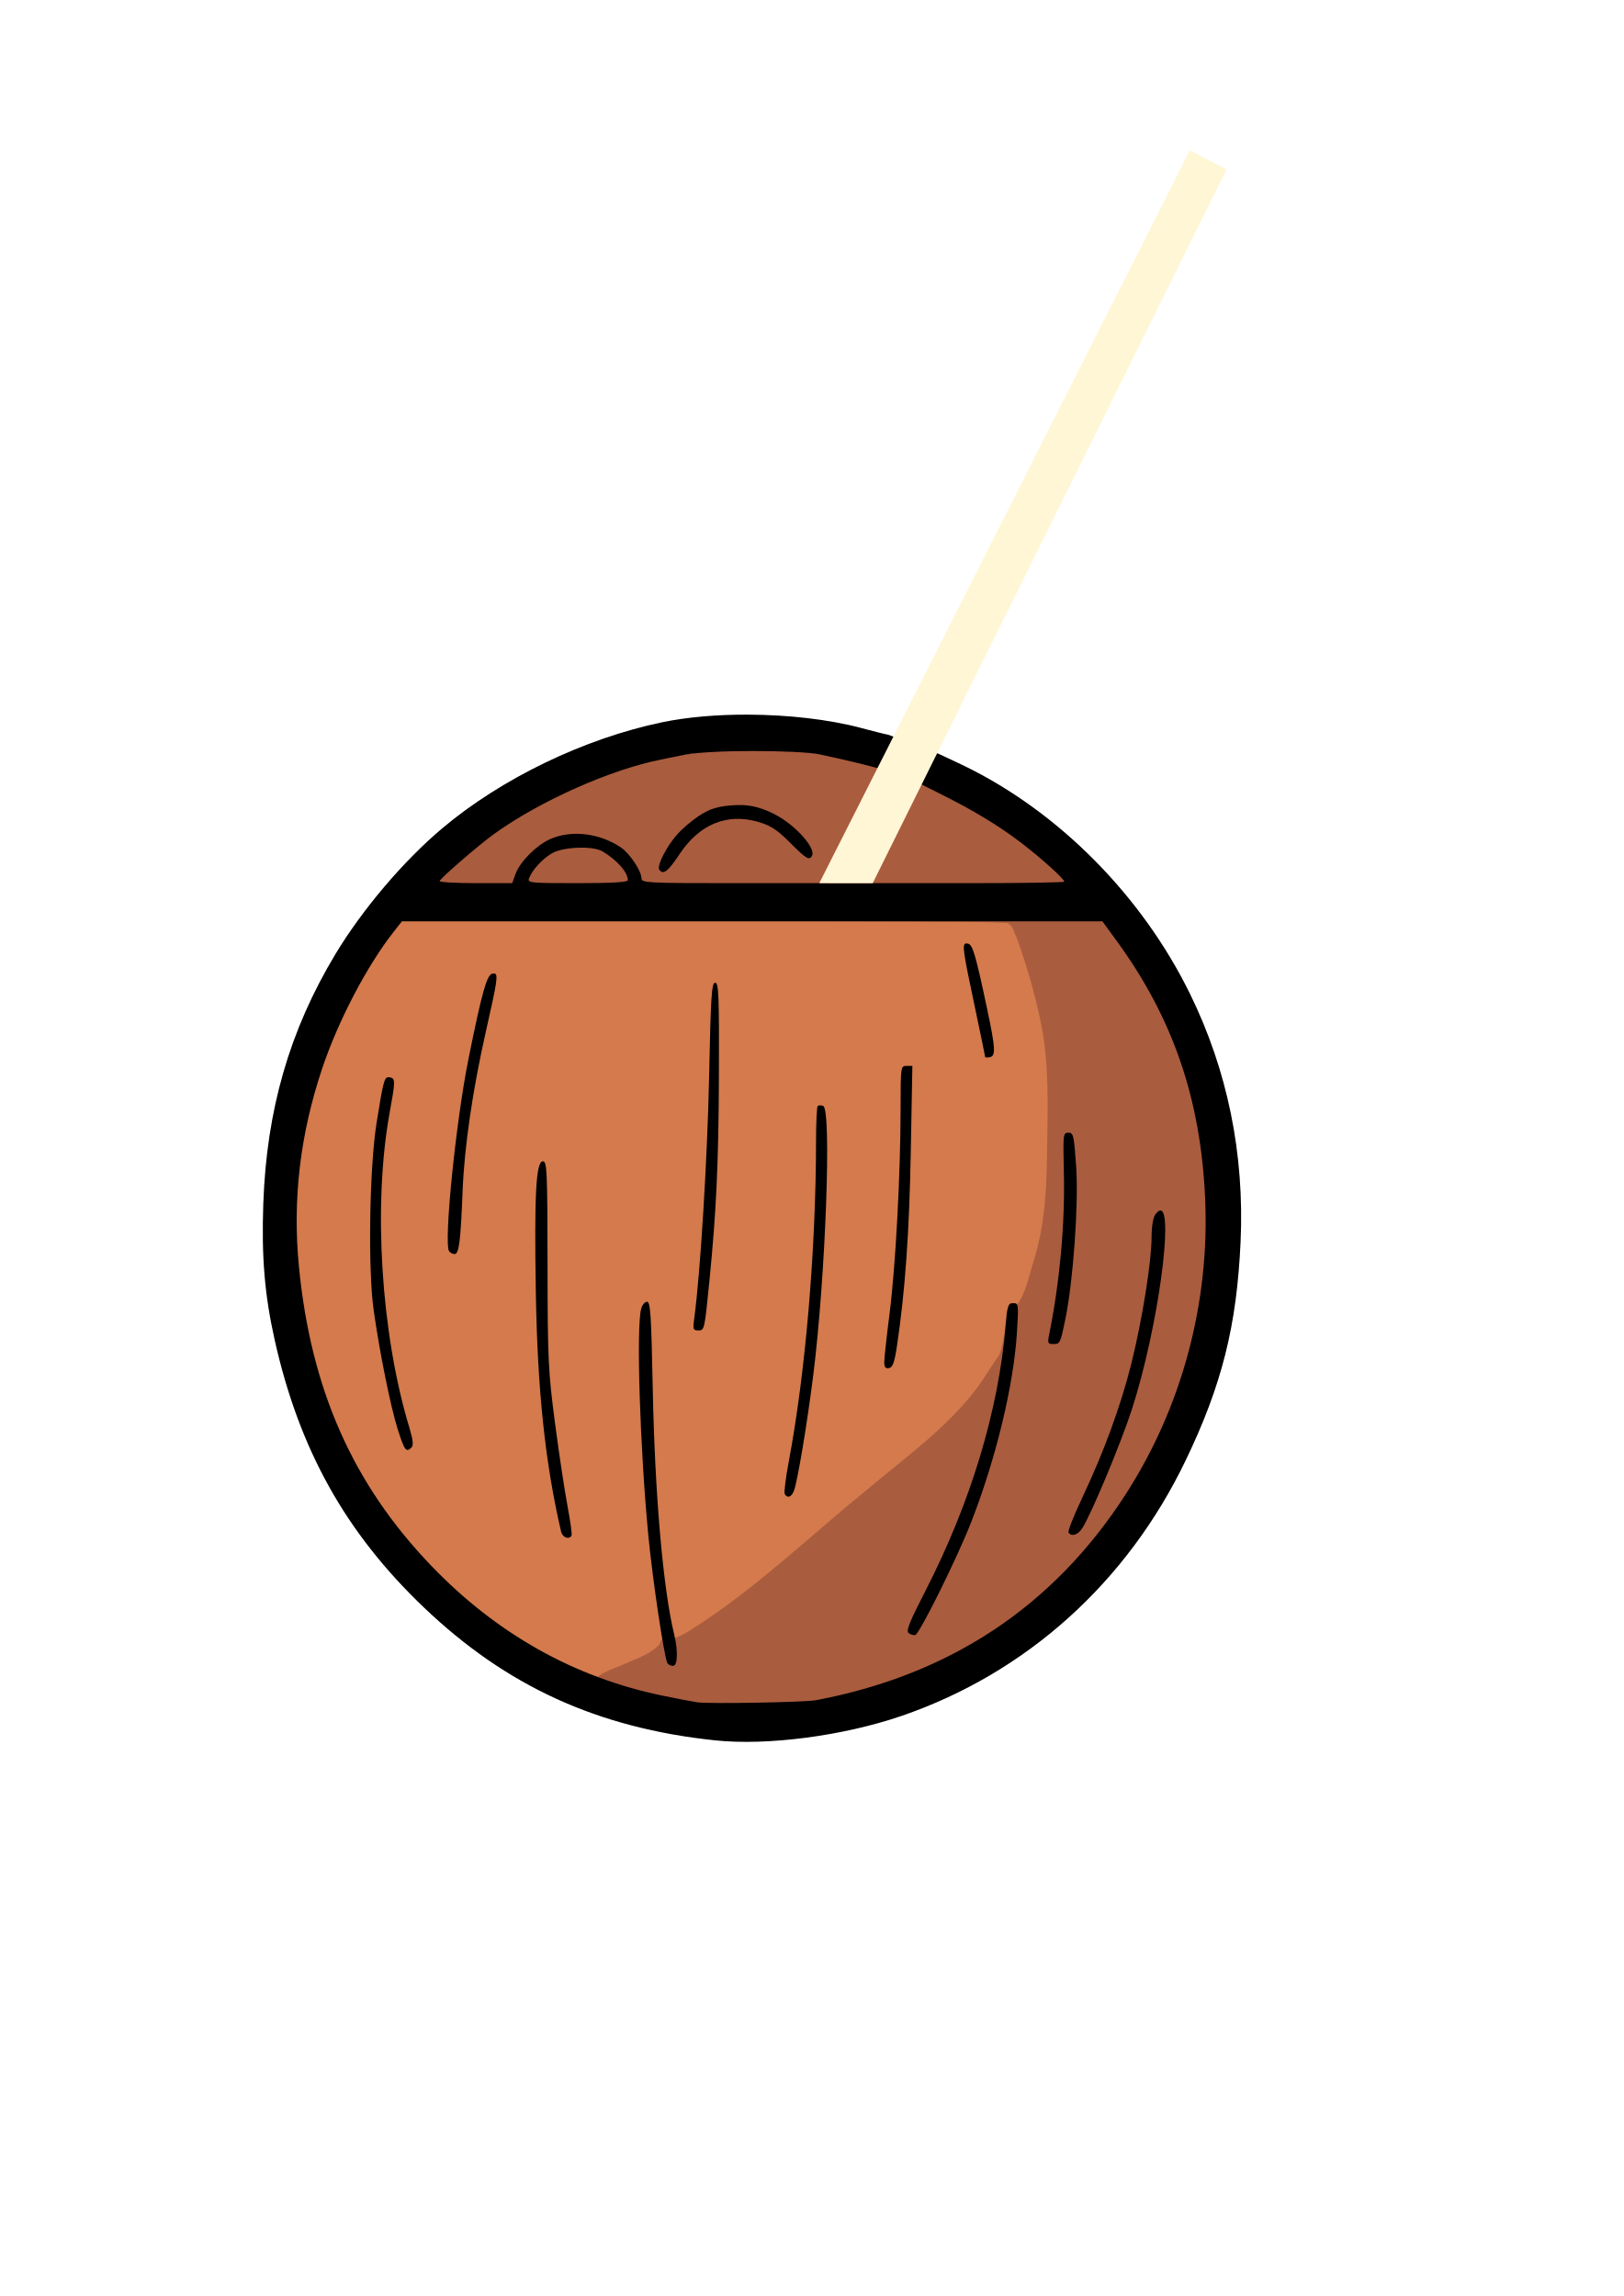
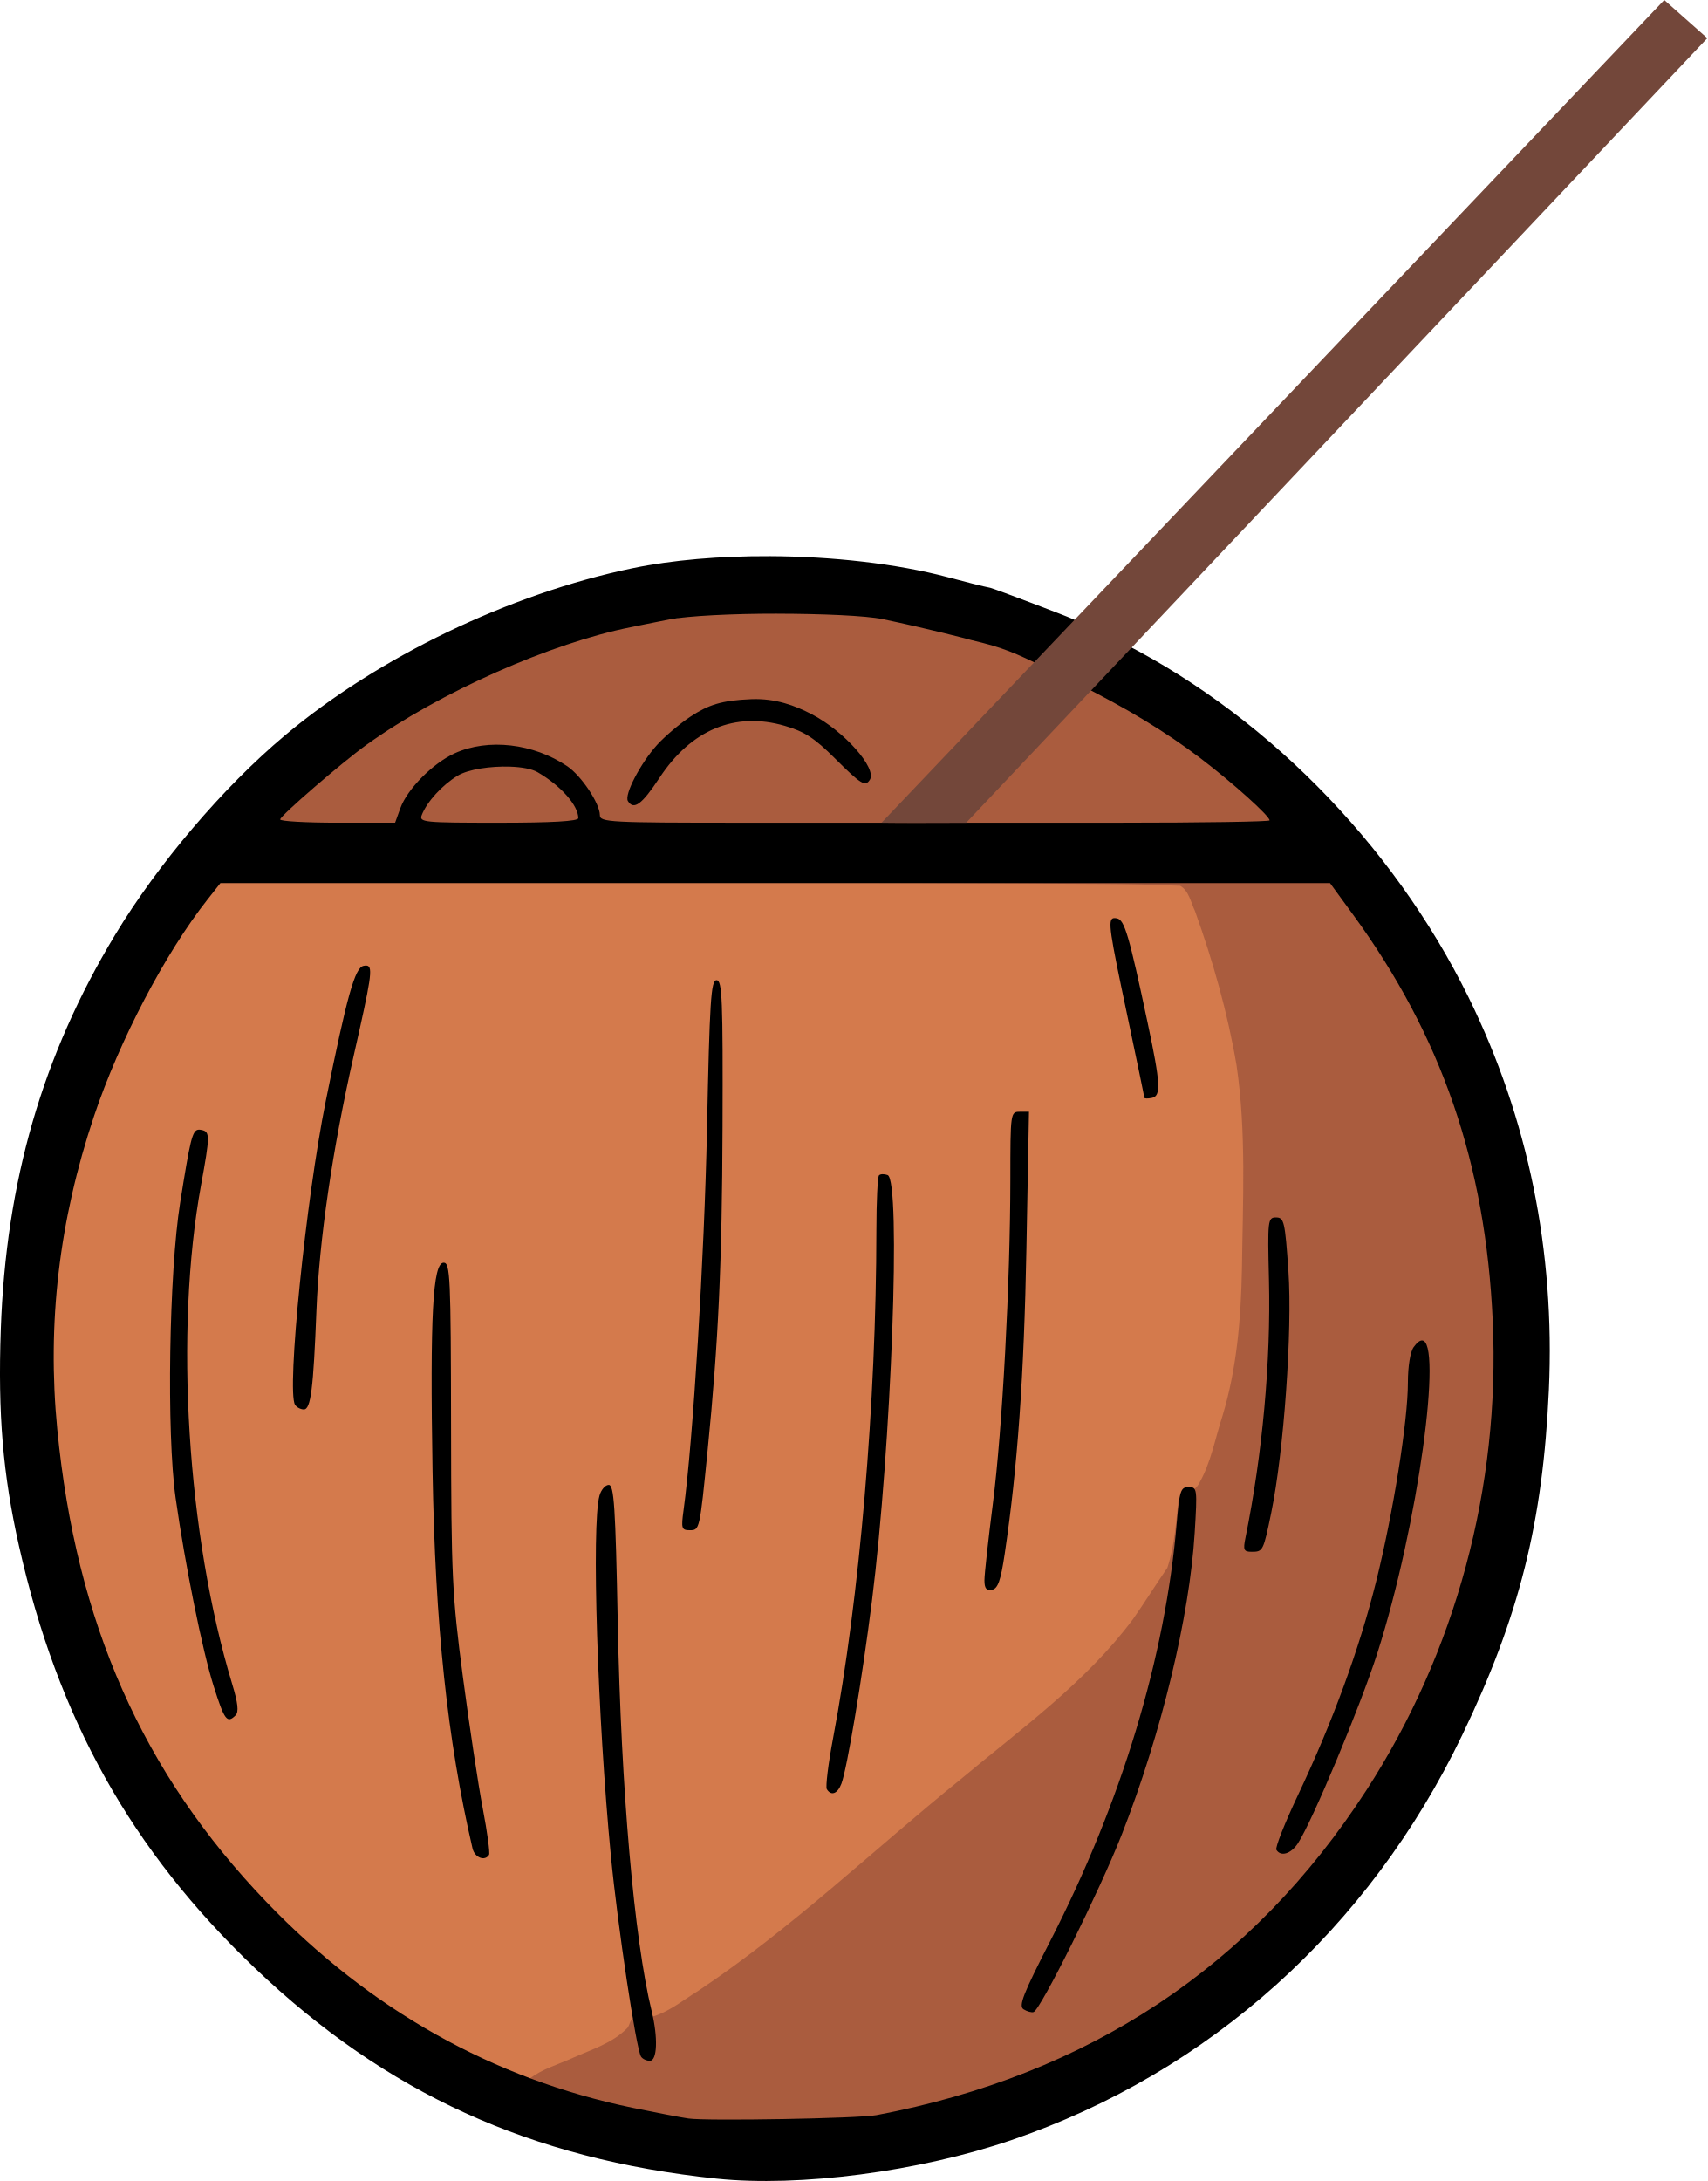
- <svg xmlns="http://www.w3.org/2000/svg" width="210mm" height="297mm" viewBox="0 0 210 297" version="1.1" id="svg15350" xml:space="preserve">
+ <svg xmlns="http://www.w3.org/2000/svg" width="100mm" height="127.732mm" viewBox="0 0 100 127.732" version="1.1" id="svg15350" xml:space="preserve">
  <defs id="defs15347" />
-   <g id="layer1">
-     <ellipse style="fill:#aa5c3e;fill-opacity:1;stroke:none;stroke-width:1.983;stroke-linecap:round" id="ellipse18294" cx="97.497" cy="159.182" rx="59.446" ry="62.295" />
-     <path id="path17737" style="fill:#d47a4c;fill-opacity:1;stroke:none;stroke-width:2.378;stroke-linecap:round" d="m 51.237,119.352 c -2.956,4.045 -5.583,8.338 -7.632,12.915 -2.399,5.371 -4.338,11.015 -5.105,16.867 -0.573,5.618 -0.605,11.295 -0.188,16.926 0.49,5.032 1.702,9.983 3.356,14.755 3.46,9.841 9.568,18.697 17.367,25.604 4.521,3.864 9.451,7.338 14.908,9.752 1.037,0.345 2.101,1.033 3.242,0.818 1.029,-0.834 2.388,-1.2 3.595,-1.754 1.504,-0.672 3.178,-1.184 4.368,-2.373 0.331,-0.276 0.204,-0.93 0.77,-0.801 1.975,0.053 3.542,-1.359 5.131,-2.333 7.621,-5.103 14.255,-11.502 21.355,-17.252 4.913,-4.112 10.228,-7.92 14.089,-13.108 0.964,-1.378 1.854,-2.813 2.804,-4.198 0.604,-1.815 0.71,-3.764 0.916,-5.641 0.507,-0.468 1.321,-0.575 1.67,-1.25 0.978,-1.705 1.316,-3.688 1.92,-5.541 1.175,-3.891 1.505,-7.965 1.585,-12.01 0.069,-5.553 0.37,-11.151 -0.443,-16.666 -0.73,-4.293 -1.923,-8.504 -3.392,-12.6 -0.334,-0.701 -0.499,-1.663 -1.208,-2.063 -4.193,-0.2 -8.397,-0.137 -12.595,-0.194 -22.119,-0.113 -44.238,-0.062 -66.357,-0.079 -0.053,0.075 -0.105,0.15 -0.158,0.225 z" />
-     <path id="path17590" style="fill:#000000;stroke-width:0.353" d="m 96.778,92.442 c -3.992,-0.016 -7.904,0.309 -11.165,0.992 -10.072,2.108 -20.732,7.251 -28.399,13.699 -5.011,4.215 -10.342,10.492 -13.828,16.281 -5.934,9.855 -8.91,20.147 -9.333,32.279 -0.241,6.914 0.172,11.839 1.483,17.686 3.17,14.134 9.167,24.886 19.258,34.526 10.713,10.234 22.515,15.624 37.697,17.22 6.759,0.71 16.559,-0.574 24.094,-3.157 16.147,-5.536 29.189,-17.274 36.789,-33.112 4.667,-9.726 6.584,-17.372 7.076,-28.222 0.515,-11.37 -1.698,-22.207 -6.555,-32.103 -6.233,-12.699 -16.985,-23.543 -29.235,-29.486 -1.472,-0.714 -2.832,-1.325 -3.192,-1.504 -0.316,-0.158 -6.14,-2.381 -6.628,-2.508 -0.534,-0.097 -2.032,-0.484 -3.472,-0.868 -4.191,-1.115 -9.457,-1.701 -14.59,-1.721 z m 0.649,4.705 c 3.64,0.005 7.251,0.156 8.647,0.449 3.73,0.784 6.915,1.619 7.207,1.706 2.703,0.635 3.548,1.058 6.028,2.233 l 2.554,1.28 c 4.138,2.074 7.319,4.004 10.139,6.153 2.629,2.003 5.644,4.718 5.644,5.082 0,0.105 -5.557,0.191 -12.349,0.191 h -12.349 c 0,0 -6.828,0.022 -6.847,0 H 94.534 c -10.781,0 -11.567,-0.042 -11.569,-0.618 -0.003,-0.956 -1.512,-3.224 -2.664,-4.003 -2.766,-1.87 -6.459,-2.296 -9.18,-1.06 -1.789,0.812 -3.88,2.926 -4.447,4.495 l -0.428,1.186 h -4.692 c -2.58,0 -4.692,-0.12 -4.692,-0.267 0,-0.292 5.045,-4.661 7.042,-6.099 6.011,-4.326 15.15,-8.349 21.591,-9.621 0.465,-0.092 1.885,-0.394 3.146,-0.636 1.508,-0.289 5.146,-0.476 8.786,-0.471 z m -2.083,6.99 c -2.458,0.096 -3.542,0.475 -4.995,1.435 -0.859,0.568 -2.076,1.6 -2.705,2.293 -1.358,1.497 -2.706,4.092 -2.39,4.602 0.477,0.772 1.146,0.278 2.58,-1.902 2.59,-3.939 6.167,-5.427 10.222,-4.25 1.616,0.469 2.438,1.003 4.106,2.669 2.13,2.128 2.477,2.34 2.847,1.74 0.587,-0.949 -2.105,-3.982 -4.756,-5.359 -1.341,-0.696 -2.938,-1.304 -4.909,-1.227 z m -19.714,5.518 c 0.94,0.032 1.78,0.18 2.251,0.454 1.899,1.107 3.322,2.716 3.322,3.756 0,0.253 -2.139,0.376 -6.515,0.376 -6.15,0 -6.501,-0.036 -6.262,-0.64 0.431,-1.089 1.658,-2.434 2.923,-3.205 0.869,-0.53 2.713,-0.795 4.28,-0.741 z m -23.648,9.526 h 45.3 45.3 l 1.863,2.558 c 7.251,9.952 10.837,20.392 11.419,33.249 0.615,13.573 -3.02,27.085 -10.329,38.392 -9.314,14.41 -22.655,23.267 -39.991,26.549 -1.44,0.273 -13.789,0.495 -15.346,0.276 -0.582,-0.082 -2.64,-0.476 -4.572,-0.877 -11.389,-2.362 -21.431,-8.013 -29.869,-16.809 -10.135,-10.564 -15.556,-22.828 -17.096,-38.675 -0.841,-8.655 0.144,-17.065 2.997,-25.599 2.068,-6.185 5.809,-13.337 9.281,-17.742 z m 72.937,2.864 c -0.524,0.074 -0.316,1.212 1.089,7.868 0.775,3.671 1.409,6.739 1.409,6.817 0,0.078 0.278,0.086 0.618,0.018 0.763,-0.154 0.706,-1.174 -0.337,-6.101 -1.524,-7.193 -1.895,-8.462 -2.511,-8.581 -0.103,-0.02 -0.193,-0.031 -0.268,-0.021 z m -60.973,3.882 c -0.076,-0.011 -0.167,-4.8e-4 -0.271,0.02 -0.71,0.137 -1.35,2.428 -3.088,11.049 -1.625,8.059 -3.207,23.712 -2.51,24.839 0.131,0.211 0.455,0.384 0.721,0.384 0.566,0 0.778,-1.672 1.029,-8.114 0.224,-5.745 1.301,-13.119 3.043,-20.82 1.393,-6.16 1.606,-7.282 1.076,-7.359 z m 28.546,1.191 c -0.455,0 -0.564,1.699 -0.78,12.171 -0.215,10.436 -1.142,25.541 -1.913,31.165 -0.206,1.501 -0.161,1.643 0.507,1.643 0.808,0 0.81,-0.01 1.457,-6.526 0.882,-8.879 1.178,-15.318 1.216,-26.452 0.036,-10.451 -0.027,-12.001 -0.488,-12.001 z m 24.748,10.76 c -0.745,0 -0.76,0.104 -0.762,5.556 -0.004,8.377 -0.652,20.422 -1.425,26.472 -0.379,2.966 -0.689,5.796 -0.689,6.287 0,0.662 0.161,0.864 0.617,0.776 0.481,-0.093 0.71,-0.738 1.037,-2.936 1.044,-7.02 1.58,-14.561 1.774,-24.955 l 0.209,-11.2 z m -67.037,1.464 c -0.526,0.032 -0.692,0.882 -1.503,5.944 -0.916,5.718 -1.12,18.889 -0.376,24.165 0.772,5.473 2.186,12.486 3.102,15.383 0.888,2.812 1.102,3.097 1.796,2.403 0.274,-0.274 0.196,-0.996 -0.276,-2.557 -3.687,-12.176 -4.726,-28.857 -2.542,-40.805 0.733,-4.009 0.737,-4.368 0.05,-4.507 -0.093,-0.019 -0.175,-0.03 -0.25,-0.026 z m 55.847,3.641 c -0.128,0.004 -0.236,0.035 -0.294,0.093 -0.116,0.116 -0.212,2.129 -0.214,4.474 -0.011,14.142 -1.365,30.05 -3.539,41.581 -0.394,2.092 -0.622,3.957 -0.507,4.145 0.356,0.576 0.877,0.378 1.192,-0.454 0.462,-1.223 1.702,-8.644 2.489,-14.905 1.599,-12.714 2.399,-34.435 1.285,-34.863 -0.136,-0.052 -0.283,-0.076 -0.411,-0.072 z m 32.127,3.538 c -0.679,0 -0.7,0.195 -0.583,5.115 0.16,6.679 -0.526,14.216 -1.918,21.078 -0.203,0.999 -0.139,1.147 0.496,1.147 0.936,0 0.959,-0.045 1.605,-3.178 1.03,-4.997 1.738,-14.927 1.408,-19.753 -0.279,-4.074 -0.356,-4.41 -1.008,-4.41 z m -67.966,3.704 c -0.891,2e-5 -1.121,4.307 -0.907,17.057 0.21,12.558 1.205,21.967 3.262,30.833 0.176,0.759 1.009,1.086 1.35,0.529 0.089,-0.146 -0.141,-1.852 -0.511,-3.793 -0.37,-1.94 -1.1,-6.782 -1.623,-10.76 -0.883,-6.721 -0.951,-8.173 -0.968,-20.549 -0.016,-12.167 -0.068,-13.318 -0.603,-13.318 z m 79.86,6.355 c -0.179,0.009 -0.397,0.181 -0.658,0.538 -0.281,0.385 -0.475,1.57 -0.475,2.903 0,3.153 -1.202,10.68 -2.604,16.313 -1.364,5.48 -3.539,11.43 -6.361,17.403 -1.085,2.297 -1.884,4.321 -1.775,4.498 0.361,0.585 1.191,0.335 1.758,-0.53 1.166,-1.779 5.091,-11.189 6.48,-15.534 3.365,-10.525 5.364,-25.676 3.636,-25.59 z m -66.382,11.813 c -0.282,0 -0.624,0.397 -0.759,0.882 -0.662,2.38 -0.164,18.091 0.933,29.457 0.548,5.682 2.059,15.762 2.459,16.409 0.118,0.191 0.444,0.348 0.723,0.348 0.603,0 0.673,-1.898 0.149,-4.057 -1.436,-5.919 -2.501,-18.125 -2.77,-31.75 -0.188,-9.542 -0.302,-11.289 -0.736,-11.289 z m 47.347,0.177 c -0.65,0 -0.748,0.293 -0.97,2.91 -0.935,11.015 -4.51,22.848 -10.344,34.243 -2.197,4.29 -2.585,5.285 -2.165,5.551 0.281,0.178 0.649,0.28 0.816,0.227 0.571,-0.18 5.408,-9.933 7.207,-14.533 3.224,-8.243 5.529,-17.795 5.948,-24.65 0.221,-3.618 0.204,-3.749 -0.493,-3.749 z" />
-     <path style="fill:#fff6d5;stroke-width:2;stroke-linecap:round" d="m 153.887,19.451 4.754,2.466 -45.77,92.329 c -2.303,0.009 -4.606,8.7e-4 -6.909,-0.005 z" id="path14385" />
+   <g id="layer1" transform="translate(-33.9875,-41.97483)">
+     <g id="g4250" transform="matrix(1,0,0,0.9983219,1.3913366e-6,0.07043896)">
+       <ellipse style="fill:#aa5c3e;fill-opacity:1;stroke:none;stroke-width:0" id="ellipse18294" cx="79.547" cy="122.478" rx="42.644" ry="44.688" />
+       <path id="path17737" style="fill:#d47a4c;fill-opacity:1;stroke:none;stroke-width:0" d="m 46.362,93.906 c -2.12,2.902 -4.005,5.981 -5.475,9.265 -1.721,3.853 -3.112,7.902 -3.662,12.1 -0.411,4.03 -0.434,8.103 -0.135,12.142 0.351,3.61 1.221,7.161 2.407,10.585 2.482,7.06 6.864,13.413 12.459,18.367 3.243,2.772 6.78,5.264 10.695,6.996 0.744,0.248 1.507,0.741 2.326,0.587 0.738,-0.598 1.713,-0.861 2.579,-1.258 1.079,-0.482 2.28,-0.849 3.133,-1.702 0.237,-0.198 0.146,-0.667 0.552,-0.574 1.417,0.038 2.541,-0.975 3.681,-1.674 5.467,-3.661 10.226,-8.251 15.319,-12.376 3.524,-2.95 7.338,-5.681 10.107,-9.403 0.692,-0.989 1.33,-2.018 2.012,-3.012 0.433,-1.302 0.509,-2.7 0.657,-4.046 0.364,-0.336 0.948,-0.412 1.198,-0.897 0.702,-1.223 0.944,-2.646 1.377,-3.975 0.843,-2.792 1.08,-5.714 1.137,-8.616 0.049,-3.984 0.266,-7.999 -0.317,-11.955 -0.524,-3.08 -1.38,-6.101 -2.433,-9.039 -0.24,-0.503 -0.358,-1.193 -0.866,-1.48 -3.008,-0.143 -6.024,-0.099 -9.035,-0.139 -15.867,-0.081 -31.735,-0.045 -47.602,-0.057 -0.038,0.054 -0.076,0.107 -0.113,0.161 z" />
+       <path id="path17590" style="fill:#000000;stroke-width:0" d="m 79.031,74.601 c -2.864,-0.012 -5.67,0.222 -8.01,0.711 -7.225,1.512 -14.873,5.201 -20.372,9.827 -3.595,3.023 -7.419,7.527 -9.92,11.68 -4.257,7.07 -6.392,14.453 -6.695,23.156 -0.173,4.96 0.123,8.493 1.064,12.687 2.274,10.139 6.576,17.853 13.815,24.767 7.685,7.341 16.151,11.208 27.043,12.353 4.849,0.509 11.879,-0.412 17.284,-2.265 11.583,-3.971 20.939,-12.392 26.391,-23.754 3.348,-6.977 4.723,-12.462 5.076,-20.246 0.369,-8.156 -1.218,-15.93 -4.702,-23.03 -4.471,-9.11 -12.184,-16.889 -20.973,-21.152 -1.056,-0.512 -2.031,-0.951 -2.29,-1.079 -0.227,-0.113 -4.405,-1.708 -4.754,-1.799 -0.383,-0.07 -1.458,-0.347 -2.491,-0.622 -3.006,-0.8 -6.784,-1.22 -10.467,-1.235 z m 0.466,3.375 c 2.611,0.004 5.202,0.112 6.203,0.322 2.676,0.563 4.96,1.161 5.17,1.224 1.939,0.456 2.545,0.759 4.324,1.602 l 1.832,0.918 c 2.969,1.488 5.25,2.872 7.274,4.414 1.886,1.437 4.049,3.384 4.049,3.646 0,0.075 -3.986,0.137 -8.858,0.137 h -8.859 c 0,0 -4.898,0.016 -4.912,0 h -8.298 c -7.734,0 -8.298,-0.03 -8.299,-0.443 -0.002,-0.686 -1.085,-2.313 -1.911,-2.872 -1.985,-1.341 -4.633,-1.647 -6.586,-0.761 -1.283,0.583 -2.783,2.099 -3.19,3.224 l -0.307,0.851 h -3.366 c -1.851,0 -3.366,-0.086 -3.366,-0.192 0,-0.21 3.619,-3.344 5.052,-4.375 4.312,-3.103 10.868,-5.989 15.489,-6.902 0.334,-0.066 1.352,-0.283 2.257,-0.456 1.082,-0.208 3.692,-0.342 6.303,-0.338 z m -1.494,5.015 c -1.763,0.069 -2.541,0.34 -3.583,1.03 -0.616,0.407 -1.489,1.148 -1.94,1.645 -0.974,1.074 -1.941,2.935 -1.715,3.302 0.342,0.554 0.822,0.199 1.851,-1.365 1.858,-2.826 4.424,-3.893 7.333,-3.049 1.159,0.336 1.749,0.72 2.945,1.914 1.528,1.527 1.777,1.678 2.043,1.248 0.421,-0.681 -1.51,-2.857 -3.412,-3.845 -0.962,-0.499 -2.107,-0.935 -3.522,-0.88 z m -14.142,3.958 c 0.674,0.023 1.277,0.129 1.615,0.326 1.362,0.794 2.383,1.948 2.383,2.695 0,0.181 -1.535,0.27 -4.674,0.27 -4.412,0 -4.663,-0.026 -4.492,-0.459 0.309,-0.781 1.189,-1.746 2.097,-2.3 0.624,-0.38 1.946,-0.57 3.071,-0.532 z m -16.964,6.833 h 32.497 32.496 l 1.337,1.835 c 5.202,7.139 7.774,14.628 8.192,23.852 0.441,9.737 -2.166,19.43 -7.409,27.541 -6.682,10.337 -16.252,16.691 -28.688,19.046 -1.033,0.196 -9.891,0.355 -11.009,0.198 -0.418,-0.059 -1.894,-0.342 -3.28,-0.629 -8.17,-1.694 -15.374,-5.748 -21.427,-12.058 -7.271,-7.578 -11.159,-16.376 -12.264,-27.744 -0.603,-6.209 0.103,-12.242 2.15,-18.364 1.483,-4.437 4.167,-9.567 6.658,-12.728 z m 52.322,2.054 c -0.376,0.053 -0.227,0.87 0.781,5.644 0.556,2.634 1.011,4.834 1.011,4.89 0,0.056 0.199,0.062 0.443,0.013 0.547,-0.11 0.507,-0.842 -0.242,-4.377 -1.093,-5.16 -1.36,-6.07 -1.801,-6.156 -0.074,-0.014 -0.138,-0.022 -0.192,-0.015 z M 55.478,98.622 c -0.054,-0.009 -0.12,-3.33e-4 -0.195,0.014 -0.509,0.098 -0.968,1.742 -2.215,7.927 -1.166,5.781 -2.3,17.01 -1.801,17.819 0.094,0.152 0.327,0.276 0.517,0.276 0.406,0 0.558,-1.2 0.738,-5.821 0.161,-4.121 0.934,-9.411 2.183,-14.935 0.999,-4.419 1.152,-5.224 0.772,-5.279 z m 20.478,0.854 c -0.327,0 -0.405,1.219 -0.559,8.731 -0.154,7.486 -0.819,18.323 -1.372,22.357 -0.148,1.076 -0.116,1.179 0.364,1.179 0.58,0 0.581,-0.007 1.045,-4.682 0.633,-6.37 0.845,-10.989 0.873,-18.976 0.026,-7.497 -0.019,-8.609 -0.35,-8.609 z m 17.754,7.719 c -0.535,0 -0.545,0.075 -0.546,3.986 -0.003,6.009 -0.468,14.65 -1.022,18.99 -0.272,2.128 -0.495,4.158 -0.495,4.51 0,0.475 0.115,0.619 0.443,0.556 0.345,-0.067 0.509,-0.53 0.744,-2.106 0.749,-5.036 1.134,-10.445 1.272,-17.902 l 0.15,-8.035 z m -48.09,1.05 c -0.378,0.023 -0.497,0.633 -1.078,4.264 -0.657,4.102 -0.804,13.55 -0.27,17.335 0.554,3.926 1.568,8.957 2.225,11.035 0.637,2.017 0.79,2.222 1.288,1.724 0.197,-0.197 0.141,-0.714 -0.198,-1.835 -2.645,-8.735 -3.39,-20.701 -1.824,-29.272 0.526,-2.876 0.528,-3.133 0.036,-3.233 -0.067,-0.014 -0.125,-0.022 -0.179,-0.019 z m 40.063,2.612 c -0.092,0.003 -0.169,0.025 -0.211,0.067 -0.083,0.083 -0.152,1.527 -0.154,3.209 -0.008,10.145 -0.979,21.557 -2.539,29.829 -0.283,1.501 -0.446,2.839 -0.364,2.974 0.256,0.413 0.629,0.271 0.855,-0.325 0.332,-0.877 1.221,-6.201 1.785,-10.692 1.147,-9.121 1.721,-24.703 0.922,-25.01 -0.098,-0.037 -0.203,-0.054 -0.295,-0.051 z m 23.047,2.538 c -0.487,0 -0.503,0.14 -0.418,3.67 0.114,4.791 -0.378,10.198 -1.376,15.121 -0.145,0.716 -0.1,0.823 0.356,0.823 0.671,0 0.688,-0.032 1.151,-2.28 0.739,-3.584 1.247,-10.708 1.01,-14.17 -0.2,-2.923 -0.255,-3.163 -0.723,-3.163 z m -48.756,2.657 c -0.64,2e-5 -0.804,3.09 -0.651,12.236 0.151,9.009 0.865,15.758 2.34,22.118 0.126,0.545 0.724,0.779 0.968,0.38 0.064,-0.104 -0.101,-1.329 -0.367,-2.721 -0.265,-1.392 -0.789,-4.865 -1.164,-7.719 -0.633,-4.821 -0.683,-5.863 -0.694,-14.741 -0.012,-8.728 -0.049,-9.554 -0.433,-9.554 z m 57.289,4.559 c -0.128,0.006 -0.285,0.13 -0.472,0.386 -0.202,0.276 -0.341,1.126 -0.341,2.083 0,2.262 -0.862,7.661 -1.868,11.702 -0.979,3.931 -2.539,8.199 -4.563,12.484 -0.779,1.648 -1.352,3.1 -1.273,3.227 0.259,0.419 0.854,0.24 1.261,-0.38 0.836,-1.276 3.652,-8.026 4.649,-11.144 2.414,-7.55 3.848,-18.419 2.609,-18.358 z m -47.62,8.474 c -0.203,0 -0.447,0.285 -0.544,0.633 -0.475,1.707 -0.118,12.978 0.669,21.132 0.393,4.076 1.477,11.307 1.764,11.771 0.085,0.137 0.318,0.249 0.519,0.249 0.433,0 0.483,-1.361 0.107,-2.91 -1.03,-4.246 -1.794,-13.002 -1.987,-22.776 -0.135,-6.845 -0.217,-8.099 -0.528,-8.099 z m 33.965,0.127 c -0.466,0 -0.536,0.21 -0.696,2.088 -0.671,7.902 -3.235,16.391 -7.421,24.565 -1.576,3.078 -1.854,3.791 -1.553,3.982 0.202,0.128 0.466,0.201 0.586,0.163 0.41,-0.129 3.879,-7.126 5.17,-10.425 2.313,-5.913 3.966,-12.766 4.267,-17.683 0.159,-2.595 0.146,-2.689 -0.354,-2.689 z" />
+       <path style="fill:#73473a;fill-opacity:1;stroke-width:0" d="m 131.465,41.975 2.522,2.24 -43.411,46.027 c -1.652,0.006 -3.304,6.24e-4 -4.956,-0.004 z" id="path14385" />
+     </g>
  </g>
</svg>
